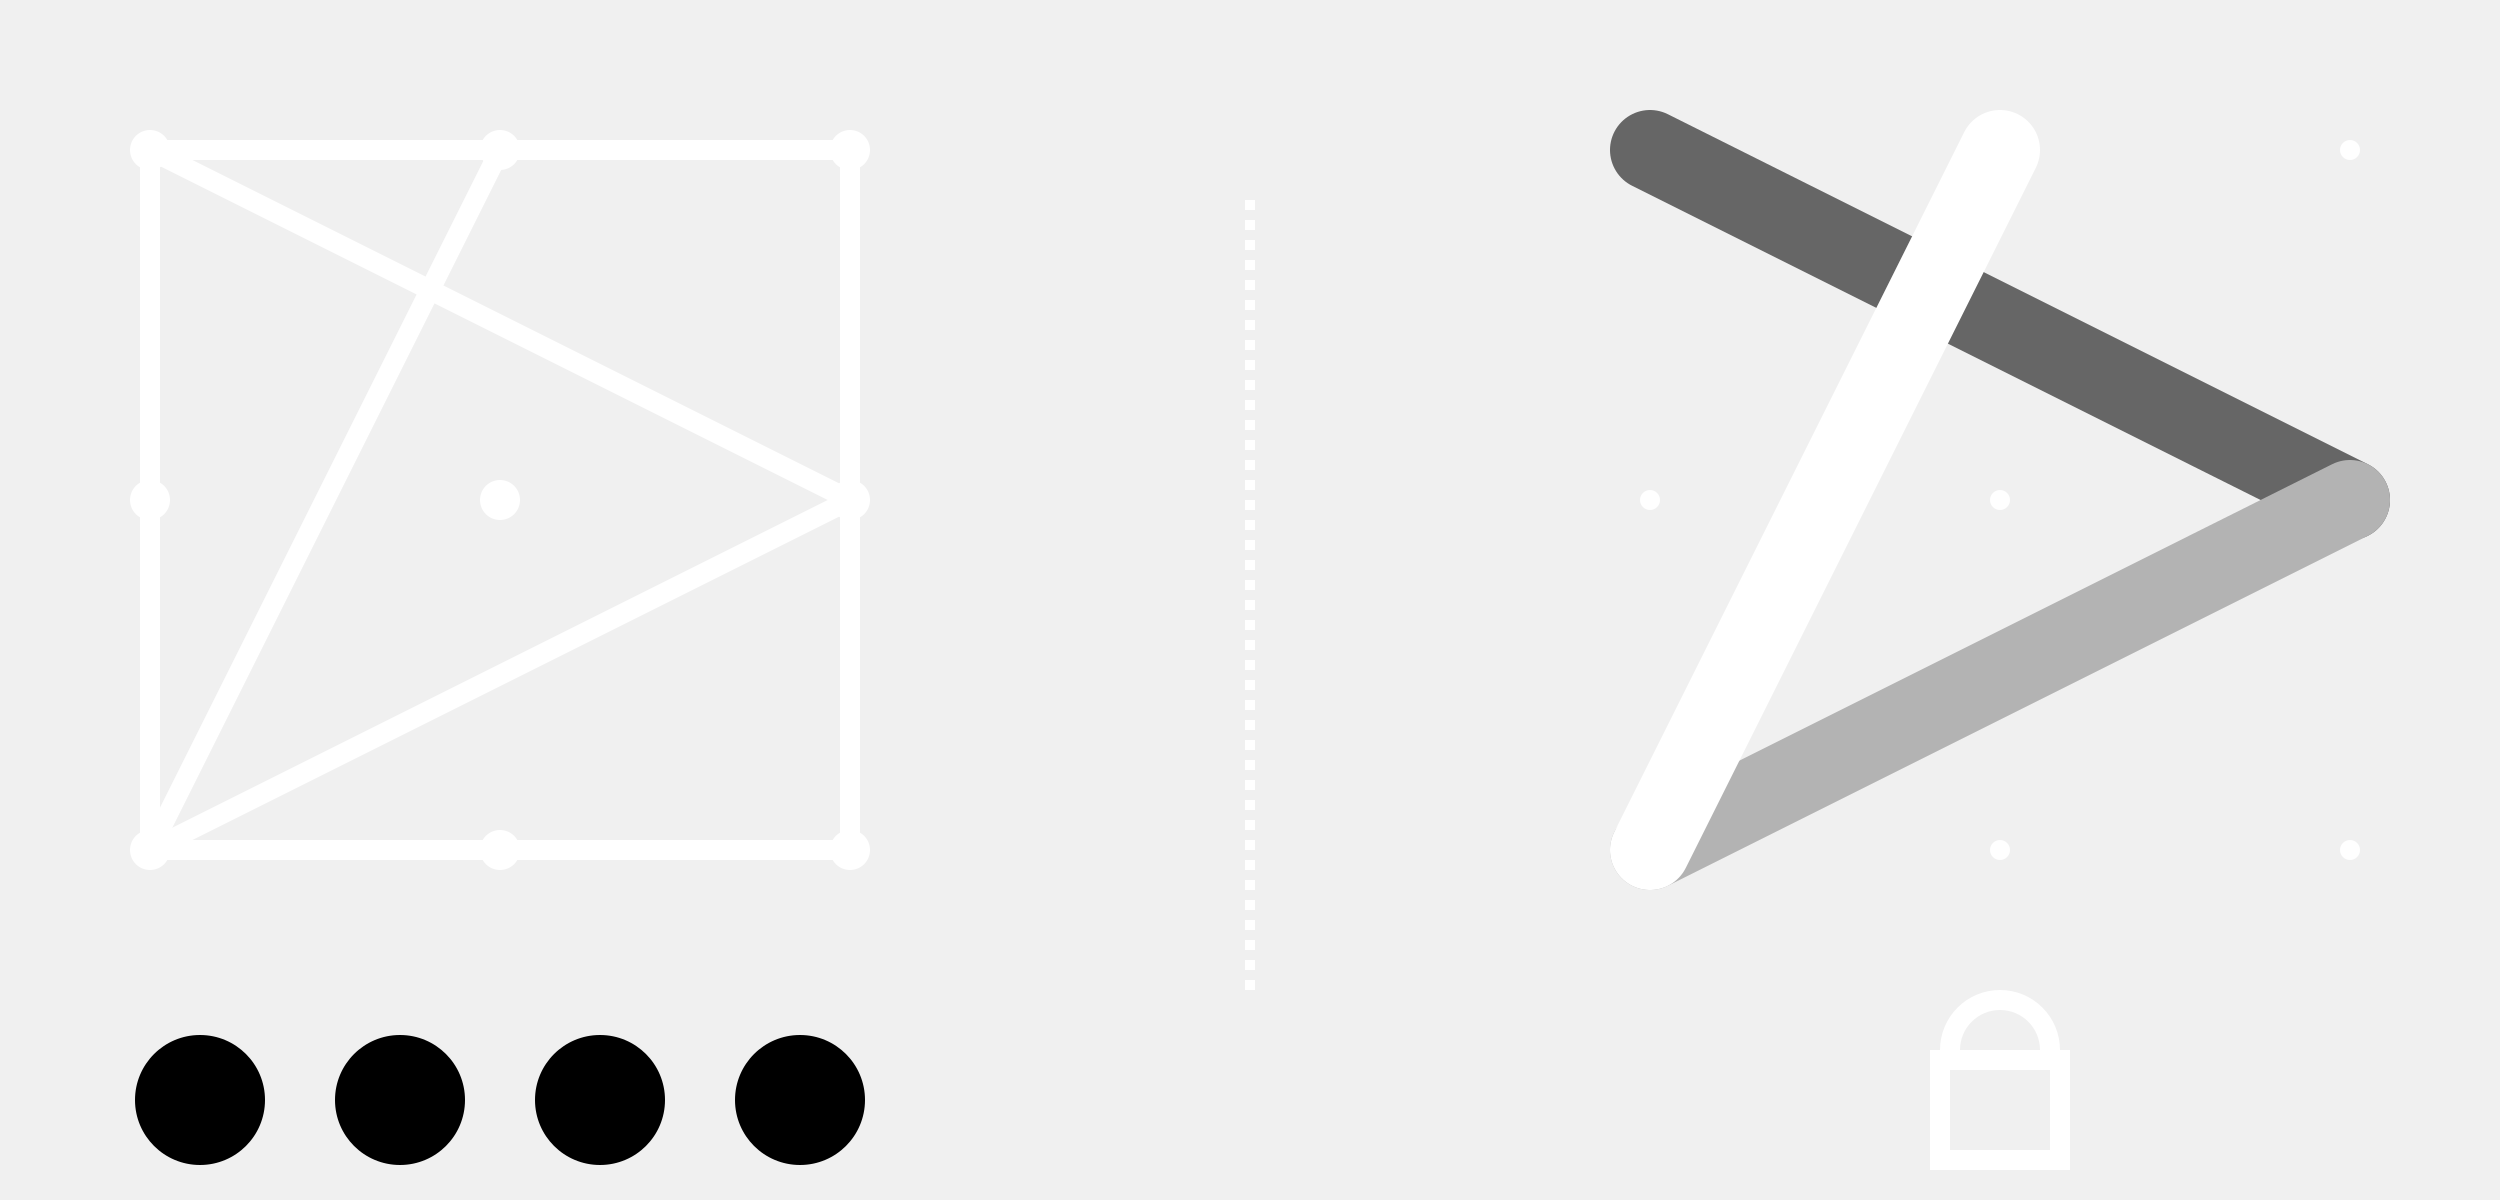
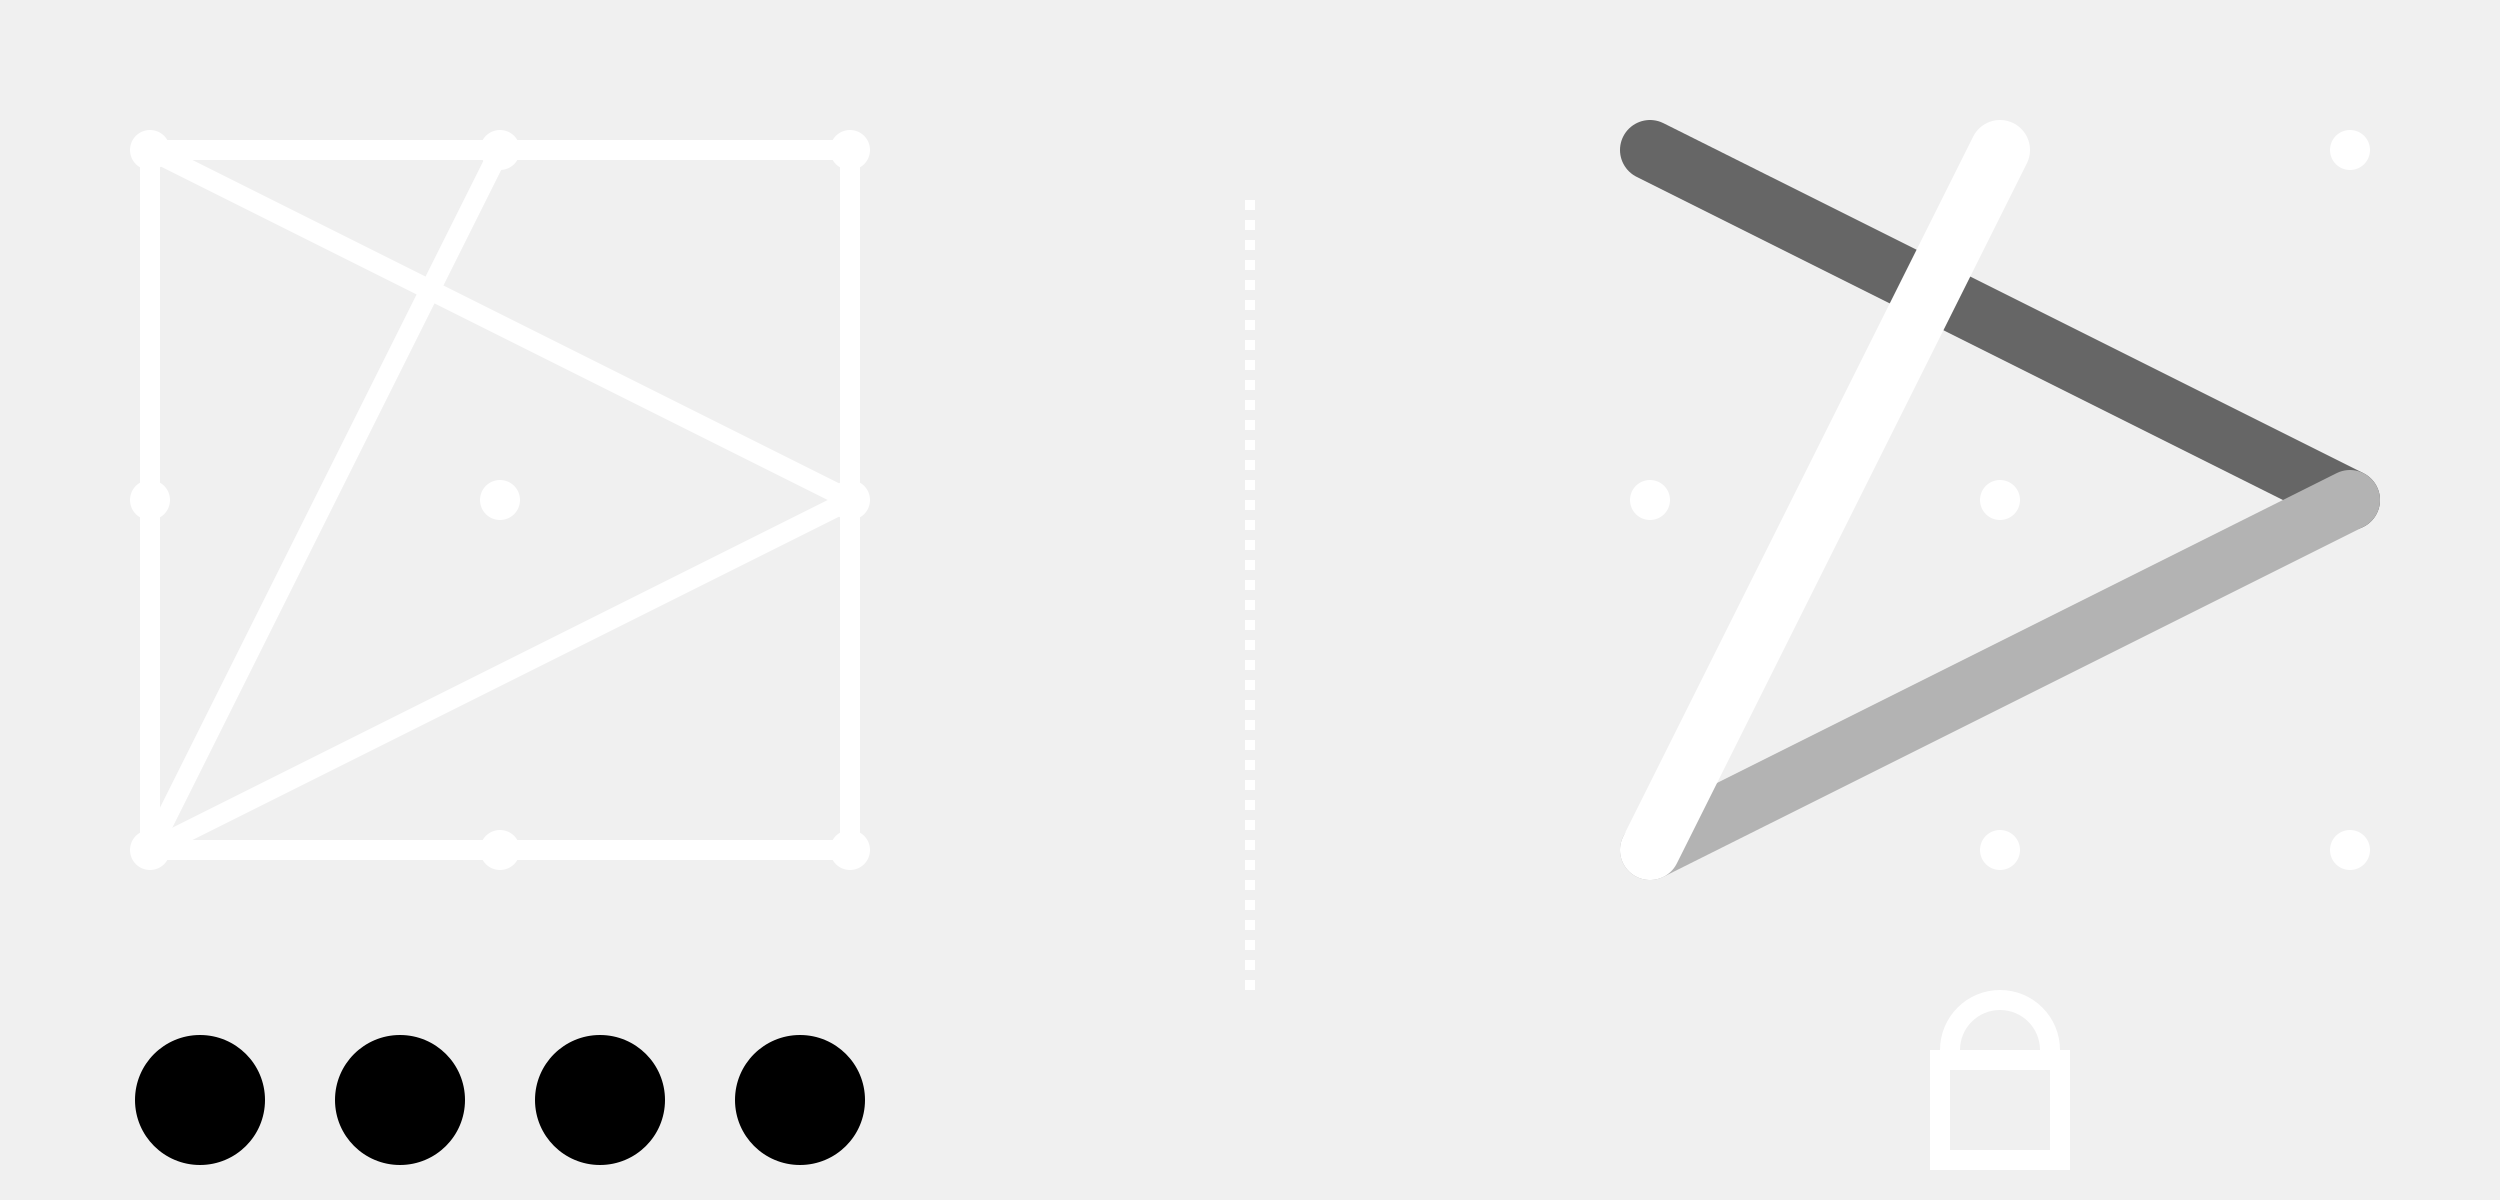
<svg xmlns="http://www.w3.org/2000/svg" version="1.1" viewBox="0 0 250 120" width="250" height="120" enable-background="new 0 0 250 120" xml:space="preserve">
  <g fill="#fff">
    <circle cx="15" cy="15" rel="0" r="2" />
    <circle cx="50" cy="15" rel="1" r="2" />
    <circle cx="85" cy="15" rel="2" r="2" />
    <circle cx="15" cy="50" rel="3" r="2" />
    <circle cx="50" cy="50" rel="4" r="2" />
    <circle cx="85" cy="50" rel="5" r="2" />
    <circle cx="15" cy="85" rel="6" r="2" />
    <circle cx="50" cy="85" rel="7" r="2" />
    <circle cx="85" cy="85" rel="8" r="2" />
  </g>
  <g fill="#fff">
    <circle cx="15" cy="15" class="bigdot bigdot-1" r="9" />
    <circle cx="50" cy="15" class="bigdot bigdot-2" r="9" />
    <circle cx="85" cy="15" class="bigdot bigdot-3" r="9" />
    <circle cx="15" cy="50" class="bigdot bigdot-4" r="9" />
    <circle cx="50" cy="50" class="bigdot bigdot-5" r="9" />
    <circle cx="85" cy="50" class="bigdot bigdot-6" r="9" />
    <circle cx="15" cy="85" class="bigdot bigdot-7" r="9" />
    <circle cx="50" cy="85" class="bigdot bigdot-8" r="9" />
    <circle cx="85" cy="85" class="bigdot bigdot-9" r="9" />
  </g>
  <g stroke-width="2" stroke-linecap="round" stroke="#ffffff" class="attempt-1">
    <line class="attempt-1-1 line-1" x1="15" y1="15" x2="50" y2="15" />
    <line class="attempt-1-2 line-1" x1="50" y1="15" x2="85" y2="15" />
    <line class="attempt-1-3 line-1" x1="85" y1="15" x2="85" y2="50" />
  </g>
  <g stroke-width="2" stroke-linecap="round" stroke="#ffffff" class="attempt-2">
    <line class="attempt-2-1 line-1" x1="15" y1="15" x2="15" y2="50" />
    <line class="attempt-2-2 line-1" x1="15" y1="50" x2="15" y2="85" />
    <line class="attempt-2-3 line-1" x1="15" y1="85" x2="50" y2="85" />
  </g>
  <g stroke-width="2" stroke-linecap="round" stroke="#ffffff" class="attempt-3">
    <line class="attempt-3-1 line-1" x1="15" y1="85" x2="50" y2="85" />
    <line class="attempt-3-2 line-1" x1="50" y1="85" x2="85" y2="85" />
    <line class="attempt-3-3 line-1" x1="85" y1="85" x2="85" y2="50" />
  </g>
  <g stroke-width="2" stroke-linecap="round" stroke="#ffffff" class="attempt-4">
    <line class="attempt-4-1 line-4" x1="15" y1="15" x2="85" y2="50" />
    <line class="attempt-4-2 line-4" x1="85" y1="50" x2="15" y2="85" />
    <line class="attempt-4-3 line-4" x1="15" y1="85" x2="50" y2="15" />
  </g>
  <g stroke-width="2">
    <circle class="result-pos result-pos-1" cx="15" cy="15" r="6.5" />
    <circle class="result-pos result-pos-2" cx="85" cy="50" r="6.5" />
    <circle class="result-pos result-pos-3" cx="15" cy="85" r="6.5" />
    <circle class="result-pos result-pos-4" cx="50" cy="15" r="6.5" />
  </g>
  <g stroke-width="2">
    <circle class="result-dot result-dot-1" cx="20" cy="110" r="6.5" />
    <circle class="result-dot result-dot-2" cx="40" cy="110" r="6.5" />
    <circle class="result-dot result-dot-3" cx="60" cy="110" r="6.5" />
    <circle class="result-dot result-dot-4" cx="80" cy="110" r="6.5" />
  </g>
  <line x1="125" y1="20" x2="125" y2="100" stroke="#fff" stroke-width="1" stroke-dasharray="1,1" />
  <g fill="#fff">
-     <circle cx="165" cy="15" r="1" />
-     <circle cx="200" cy="15" r="1" />
-     <circle cx="235" cy="15" r="1" />
-     <circle cx="165" cy="50" r="1" />
-     <circle cx="200" cy="50" r="1" />
-     <circle cx="235" cy="50" r="1" />
-     <circle cx="165" cy="85" r="1" />
-     <circle cx="200" cy="85" r="1" />
-     <circle cx="235" cy="85" r="1" />
-   </g>
-   <g stroke-width="8" stroke-linecap="round">
+     <circle cx="165" cy="15" r="2" />
+     <circle cx="200" cy="15" r="2" />
+     <circle cx="235" cy="15" r="2" />
+     <circle cx="165" cy="50" r="2" />
+     <circle cx="200" cy="50" r="2" />
+     <circle cx="235" cy="50" r="2" />
+     <circle cx="165" cy="85" r="2" />
+     <circle cx="200" cy="85" r="2" />
+     <circle cx="235" cy="85" r="2" />
+   </g>
+   <g stroke-width="6" stroke-linecap="round">
    <line class="model-1 line-4" x1="165" y1="15" x2="235" y2="50" stroke="#666666" />
    <line class="model-2 line-4" x1="235" y1="50" x2="165" y2="85" stroke="#b3b3b3" />
    <line class="model-3 line-4" x1="165" y1="85" x2="200" y2="15" stroke="#ffffff" />
  </g>
  <g stroke-width="2">
    <circle class="result-pos result-pos-1" cx="165" cy="15" r="6.5" />
    <circle class="result-pos result-pos-2" cx="235" cy="50" r="6.5" />
    <circle class="result-pos result-pos-3" cx="165" cy="85" r="6.5" />
    <circle class="result-pos result-pos-4" cx="200" cy="15" r="6.5" />
  </g>
  <rect x="194" y="106" width="12" height="10" stroke="#fff" stroke-width="2" fill="none" />
  <path d="M195,105A5,5 0,1,1 205,105" stroke="#fff" stroke-width="2" fill="none" />
  <style>
	  

    /* Attempts pattern (lines) **************************/

    .line-1 {stroke-dasharray: 35 35;}
    .line-4 {stroke-dasharray: 80 80;}

    .attempt-1-1 { animation: attempt-1-1 30s infinite; }
    .attempt-1-2 { animation: attempt-1-2 30s infinite; }
    .attempt-1-3 { animation: attempt-1-3 30s infinite; }

    .attempt-2-1 { animation: attempt-2-1 30s infinite; }
    .attempt-2-2 { animation: attempt-2-2 30s infinite; }
    .attempt-2-3 { animation: attempt-2-3 30s infinite; }

    .attempt-3-1 { animation: attempt-3-1 30s infinite; }
    .attempt-3-2 { animation: attempt-3-2 30s infinite; }
    .attempt-3-3 { animation: attempt-3-3 30s infinite; }

    .attempt-4-1 { animation: attempt-4-1 30s infinite; }
    .attempt-4-2 { animation: attempt-4-2 30s infinite; }
    .attempt-4-3 { animation: attempt-4-3 30s infinite; }


    /* Attempt n.1 */
		@keyframes attempt-1-1 {
	    0%      {stroke-dashoffset: 35;}
	    1%      {stroke-dashoffset: 35;}
	    2%      {stroke-dashoffset: 0;}
	    23.999% {stroke-dashoffset: 0;}
	    24%     {stroke-dashoffset: 35;}
	    100%    {stroke-dashoffset: 35;}
		}

		@keyframes attempt-1-2 {
	    0%      {stroke-dashoffset: 35;}
	    2%      {stroke-dashoffset: 35;}
	    3%      {stroke-dashoffset: 0;}
	    23.999% {stroke-dashoffset: 0;}
	    24%     {stroke-dashoffset: 35;}
	    100%    {stroke-dashoffset: 35;}
		}

		@keyframes attempt-1-3 {
	    0%      {stroke-dashoffset: 35;}
	    3%      {stroke-dashoffset: 35;}
	    4%      {stroke-dashoffset: 0;}
	    23.999% {stroke-dashoffset: 0;}
	    24%     {stroke-dashoffset: 35;}
	    100%    {stroke-dashoffset: 35;}
		}


		/* Attempt n.2 */
		@keyframes attempt-2-1 {
	    0%       {stroke-dashoffset: 35;}
	    26%      {stroke-dashoffset: 35;}
	    27%      {stroke-dashoffset: 0;}
	    48.999%  {stroke-dashoffset: 0;}
	    49%      {stroke-dashoffset: 35;}
	    100%     {stroke-dashoffset: 35;}
		}

		@keyframes attempt-2-2 {
	    0%       {stroke-dashoffset: 35;}
	    27%      {stroke-dashoffset: 35;}
	    28%      {stroke-dashoffset: 0;}
	    48.999%  {stroke-dashoffset: 0;}
	    49%      {stroke-dashoffset: 35;}
	    100%     {stroke-dashoffset: 35;}
		}

		@keyframes attempt-2-3 {
	    0%       {stroke-dashoffset: 35;}
	    28%      {stroke-dashoffset: 35;}
	    29%      {stroke-dashoffset: 0;}
	    48.999%  {stroke-dashoffset: 0;}
	    49%      {stroke-dashoffset: 35;}
	    100%     {stroke-dashoffset: 35;}
		}


		/* Attempt n.3 */
		@keyframes attempt-3-1 {
	    0%      {stroke-dashoffset: 35;}
	    51%     {stroke-dashoffset: 35;}
	    52%     {stroke-dashoffset: 0;}
	    73.999% {stroke-dashoffset: 0;}
	    74%     {stroke-dashoffset: 35;}
	    100%    {stroke-dashoffset: 35;}
		}

		@keyframes attempt-3-2 {
	    0%      {stroke-dashoffset: 35;}
	    52%     {stroke-dashoffset: 35;}
	    53%     {stroke-dashoffset: 0;}
	    73.999% {stroke-dashoffset: 0;}
	    74%     {stroke-dashoffset: 35;}
	    100%    {stroke-dashoffset: 35;}
		}

		@keyframes attempt-3-3 {
	    0%      {stroke-dashoffset: 35;}
	    53%     {stroke-dashoffset: 35;}
	    54%     {stroke-dashoffset: 0;}
	    73.999% {stroke-dashoffset: 0;}
	    74%     {stroke-dashoffset: 35;}
	    100%    {stroke-dashoffset: 35;}
		}


		/* Attempt n.4 */
		@keyframes attempt-4-1 {
	    0%      {stroke-dashoffset: 80;}
	    76%     {stroke-dashoffset: 80;}
	    77%     {stroke-dashoffset: 0;}
	    98.999% {stroke-dashoffset: 0;}
	    99%     {stroke-dashoffset: 80;}
	    100%    {stroke-dashoffset: 80;}
		}

		@keyframes attempt-4-2 {
	    0%      {stroke-dashoffset: 80;}
	    77%     {stroke-dashoffset: 80;}
	    78%     {stroke-dashoffset: 0;}
	    98.999% {stroke-dashoffset: 0;}
	    99%     {stroke-dashoffset: 80;}
	    100%    {stroke-dashoffset: 80;}
		}

		@keyframes attempt-4-3 {
	    0%      {stroke-dashoffset: 80;}
	    78%     {stroke-dashoffset: 80;}
	    79%     {stroke-dashoffset: 0;}
	    98.999% {stroke-dashoffset: 0;}
	    99%     {stroke-dashoffset: 80;}
	    100%    {stroke-dashoffset: 80;}
		}


		/* Model pattern (lines) *****************************/
		
    .model-1 { animation: model-1 7.5s infinite; }
    .model-2 { animation: model-2 7.5s infinite; }
    .model-3 { animation: model-3 7.5s infinite; }

		@keyframes model-1 {
	    0%      {stroke-dashoffset: 80;}
	    4%      {stroke-dashoffset: 80;}
	    8%      {stroke-dashoffset: 0;}
	    95.999% {stroke-dashoffset: 0;}
	    96%     {stroke-dashoffset: 80;}
	    100%    {stroke-dashoffset: 80;}
		}

		@keyframes model-2 {
	    0%      {stroke-dashoffset: 80;}
	    8%      {stroke-dashoffset: 80;}
	    12%     {stroke-dashoffset: 0;}
	    95.999% {stroke-dashoffset: 0;}
	    96%     {stroke-dashoffset: 80;}
	    100%    {stroke-dashoffset: 80;}
		}

		@keyframes model-3 {
	    0%      {stroke-dashoffset: 80;}
	    12%     {stroke-dashoffset: 80;}
	    16%     {stroke-dashoffset: 0;}
	    95.999% {stroke-dashoffset: 0;}
	    96%     {stroke-dashoffset: 80;}
	    100%    {stroke-dashoffset: 80;}
		}


		/* Big dots (aka flash) ******************************/
		
		.bigdot { fill-opacity: 0; }

		.bigdot-1 { animation: bigdot-1 30s infinite; }
		.bigdot-2 { animation: bigdot-2 30s infinite; }
		.bigdot-3 { animation: bigdot-3 30s infinite; }
		.bigdot-4 { animation: bigdot-4 30s infinite; }
		.bigdot-5 { }
		.bigdot-6 { animation: bigdot-6 30s infinite; }
		.bigdot-7 { animation: bigdot-7 30s infinite; }
		.bigdot-8 { animation: bigdot-8 30s infinite; }
		.bigdot-9 { animation: bigdot-9 30s infinite; }

		@keyframes bigdot-1 {
	    0.999%   {fill-opacity: 0;}
	    1%       {fill-opacity: 1;}
	    2%       {fill-opacity: 0;}

	    25.999%  {fill-opacity: 0;}
	    26%      {fill-opacity: 1;}
	    27%      {fill-opacity: 0;}

	    75.999%  {fill-opacity: 0;}
	    76%      {fill-opacity: 1;}
	    77%      {fill-opacity: 0;}
	  }

		@keyframes bigdot-2 {
	    1.999%   {fill-opacity: 0;}
	    2%       {fill-opacity: 1;}
	    3%       {fill-opacity: 0;}

	    78.999%  {fill-opacity: 0;}
	    79%      {fill-opacity: 1;}
	    80%      {fill-opacity: 0;}
	  }

		@keyframes bigdot-3 {
	    2.999%   {fill-opacity: 0;}
	    3%       {fill-opacity: 1;}
	    4%       {fill-opacity: 0;}
	  }

		@keyframes bigdot-4 {
	    26.999%  {fill-opacity: 0;}
	    27%      {fill-opacity: 1;}
	    28%      {fill-opacity: 0;}
	  }

		@keyframes bigdot-6 {
	    3.999%   {fill-opacity: 0;}
	    4%       {fill-opacity: 1;}
	    5%       {fill-opacity: 0;}

	    53.999%  {fill-opacity: 0;}
	    54%      {fill-opacity: 1;}
	    55%      {fill-opacity: 0;}

	    76.999%  {fill-opacity: 0;}
	    77%      {fill-opacity: 1;}
	    78%      {fill-opacity: 0;}
	  }

		@keyframes bigdot-7 {
	    27.999%  {fill-opacity: 0;}
	    28%      {fill-opacity: 1;}
	    29%      {fill-opacity: 0;}

	    50.999%  {fill-opacity: 0;}
	    51%      {fill-opacity: 1;}
	    52%      {fill-opacity: 0;}

	    77.999%  {fill-opacity: 0;}
	    78%      {fill-opacity: 1;}
	    79%      {fill-opacity: 0;}
	  }

		@keyframes bigdot-8 {
	    28.999%  {fill-opacity: 0;}
	    29%      {fill-opacity: 1;}
	    30%      {fill-opacity: 0;}

	    51.999%  {fill-opacity: 0;}
	    52%      {fill-opacity: 1;}
	    53%      {fill-opacity: 0;}
	  }

		@keyframes bigdot-9 {
	    52.999%  {fill-opacity: 0;}
	    53%      {fill-opacity: 1;}
	    54%      {fill-opacity: 0;}
	  }


    /* Result dots ***************************************/

    .result-dot {
    	stroke-opacity: 0;
    	stroke: #000;
    	fill: #000;
    }

    .result-dot-1 { animation: result-dot-1 30s infinite; }
    .result-dot-2 { animation: result-dot-2 30s infinite .1s; }
    .result-dot-3 { animation: result-dot-3 30s infinite .2s; }
    .result-dot-4 { animation: result-dot-4 30s infinite .3s; }

		@keyframes result-dot-1 {
			4%   {stroke-opacity: 0; stroke: #000; fill: #000;}
	    5%   {stroke-opacity: 1; stroke: #fff; fill: #fff;}
	    23%  {stroke-opacity: 1; stroke: #fff; fill: #fff;}
	    24%  {stroke-opacity: 0; stroke: #000; fill: #000;}

	    29%  {stroke-opacity: 0; stroke: #000; fill: #000;}
	    30%  {stroke-opacity: 1; stroke: #fff; fill: #fff;}
	    48%  {stroke-opacity: 1; stroke: #fff; fill: #fff;}
	    49%  {stroke-opacity: 0; stroke: #000; fill: #000;}

	    54%  {stroke-opacity: 0; stroke: #000; fill: #000;}
	    55%  {stroke-opacity: 1; stroke: #fff; fill: #000;}
	    73%  {stroke-opacity: 1; stroke: #fff; fill: #000;}
	    74%  {stroke-opacity: 0; stroke: #000; fill: #000;}

	    79%  {stroke-opacity: 0; stroke: #000; fill: #000;}
	    80%  {stroke-opacity: 1; stroke: #fff; fill: #fff;}
	    98%  {stroke-opacity: 1; stroke: #fff; fill: #fff;}
	    99%  {stroke-opacity: 0; stroke: #000; fill: #000;}
		}

		@keyframes result-dot-2 {
			4%   {stroke-opacity: 0; stroke: #000; fill: #000;}
	    5%   {stroke-opacity: 1; stroke: #fff; fill: #000;}
	    23%  {stroke-opacity: 1; stroke: #fff; fill: #000;}
	    24%  {stroke-opacity: 0; stroke: #000; fill: #000;}

	    29%  {stroke-opacity: 0; stroke: #000; fill: #000;}
	    30%  {stroke-opacity: 1; stroke: #fff; fill: #fff;}
	    48%  {stroke-opacity: 1; stroke: #fff; fill: #fff;}
	    49%  {stroke-opacity: 0; stroke: #000; fill: #000;}

	    54%  {stroke-opacity: 0; stroke: #000; fill: #000;}
	    55%  {stroke-opacity: 1; stroke: #fff; fill: #000;}
	    73%  {stroke-opacity: 1; stroke: #fff; fill: #000;}
	    74%  {stroke-opacity: 0; stroke: #000; fill: #000;}

	    79%  {stroke-opacity: 0; stroke: #000; fill: #000;}
	    80%  {stroke-opacity: 1; stroke: #fff; fill: #fff;}
	    98%  {stroke-opacity: 1; stroke: #fff; fill: #fff;}
	    99%  {stroke-opacity: 0; stroke: #000; fill: #000;}
		}

		@keyframes result-dot-3 {
			/* No step 2 and 3 */
			
			4%   {stroke-opacity: 0; stroke: #000; fill: #000;}
	    5%   {stroke-opacity: 1; stroke: #fff; fill: #000;}
	    23%  {stroke-opacity: 1; stroke: #fff; fill: #000;}
	    24%  {stroke-opacity: 0; stroke: #000; fill: #000;}

	    79%  {stroke-opacity: 0; stroke: #000; fill: #000;}
	    80%  {stroke-opacity: 1; stroke: #fff; fill: #fff;}
	    98%  {stroke-opacity: 1; stroke: #fff; fill: #fff;}
	    99%  {stroke-opacity: 0; stroke: #000; fill: #000;}
		}

		@keyframes result-dot-4 {
			/* No step 1, 2 and 3 */

	    79%  {stroke-opacity: 0; stroke: #000; fill: #000;}
	    80%  {stroke-opacity: 1; stroke: #fff; fill: #fff;}
	    98%  {stroke-opacity: 1; stroke: #fff; fill: #fff;}
	    99%  {stroke-opacity: 0; stroke: #000; fill: #000;}
		}


		/* Result pos ****************************************/

		.result-pos {
			stroke-opacity: 0;
			fill-opacity: 0;
		}

		.result-pos-1 { animation: result-pos-1 30s infinite; }
    .result-pos-2 { animation: result-pos-2 30s infinite .1s; }
    .result-pos-3 { animation: result-pos-3 30s infinite .2s; }
    .result-pos-4 { animation: result-pos-4 30s infinite .3s; }

		@keyframes result-pos-1 {
			4%   {stroke-opacity: 0; stroke: #000; fill-opacity: 0; fill: #000;}
	    5%   {stroke-opacity: 1; stroke: #fff; fill-opacity: 1; fill: #fff;}
	    23%  {stroke-opacity: 1; stroke: #fff; fill-opacity: 1; fill: #fff;}
	    24%  {stroke-opacity: 0; stroke: #000; fill-opacity: 0; fill: #000;}

	    29%  {stroke-opacity: 0; stroke: #000; fill-opacity: 0; fill: #000;}
	    30%  {stroke-opacity: 1; stroke: #fff; fill-opacity: 1; fill: #fff;}
	    48%  {stroke-opacity: 1; stroke: #fff; fill-opacity: 1; fill: #fff;}
	    49%  {stroke-opacity: 0; stroke: #000; fill-opacity: 0; fill: #000;}

	    79%  {stroke-opacity: 0; stroke: #000; fill-opacity: 0; fill: #000;}
	    80%  {stroke-opacity: 1; stroke: #fff; fill-opacity: 1; fill: #fff;}
	    98%  {stroke-opacity: 1; stroke: #fff; fill-opacity: 1; fill: #fff;}
	    99%  {stroke-opacity: 0; stroke: #000; fill-opacity: 0; fill: #000;}
		}

		@keyframes result-pos-2 {
			4%   {stroke-opacity: 0; stroke: #000; fill-opacity: 0; fill: #000;}
	    5%   {stroke-opacity: 1; stroke: #fff; fill-opacity: 1; fill: #000;}
	    23%  {stroke-opacity: 1; stroke: #fff; fill-opacity: 1; fill: #000;}
	    24%  {stroke-opacity: 0; stroke: #000; fill-opacity: 0; fill: #000;}

			54%  {stroke-opacity: 0; stroke: #000; fill-opacity: 0; fill: #000;}
	    55%  {stroke-opacity: 1; stroke: #fff; fill-opacity: 1; fill: #000;}
	    73%  {stroke-opacity: 1; stroke: #fff; fill-opacity: 1; fill: #000;}
	  	74%  {stroke-opacity: 0; stroke: #000; fill-opacity: 0; fill: #000;}

	    79%  {stroke-opacity: 0; stroke: #000; fill-opacity: 0; fill: #000;}
	    80%  {stroke-opacity: 1; stroke: #fff; fill-opacity: 1; fill: #fff;}
	    98%  {stroke-opacity: 1; stroke: #fff; fill-opacity: 1; fill: #fff;}
	    99%  {stroke-opacity: 0; stroke: #000; fill-opacity: 0; fill: #000;}
		}

		@keyframes result-pos-3 {
	    29%  {stroke-opacity: 0; stroke: #000; fill-opacity: 0; fill: #000;}
	    30%  {stroke-opacity: 1; stroke: #fff; fill-opacity: 1; fill: #fff;}
	    48%  {stroke-opacity: 1; stroke: #fff; fill-opacity: 1; fill: #fff;}
	    49%  {stroke-opacity: 0; stroke: #000; fill-opacity: 0; fill: #000;}

			54%  {stroke-opacity: 0; stroke: #000; fill-opacity: 0; fill: #000;}
	    55%  {stroke-opacity: 1; stroke: #fff; fill-opacity: 1; fill: #000;}
	    73%  {stroke-opacity: 1; stroke: #fff; fill-opacity: 1; fill: #000;}
	  	74%  {stroke-opacity: 0; stroke: #000; fill-opacity: 0; fill: #000;}

	    79%  {stroke-opacity: 0; stroke: #000; fill-opacity: 0; fill: #000;}
	    80%  {stroke-opacity: 1; stroke: #fff; fill-opacity: 1; fill: #fff;}
	    98%  {stroke-opacity: 1; stroke: #fff; fill-opacity: 1; fill: #fff;}
	    99%  {stroke-opacity: 0; stroke: #000; fill-opacity: 0; fill: #000;}
		}

		@keyframes result-pos-4 {
			4%   {stroke-opacity: 0; stroke: #000; fill-opacity: 0; fill: #000;}
	    5%   {stroke-opacity: 1; stroke: #fff; fill-opacity: 1; fill: #000;}
	    23%  {stroke-opacity: 1; stroke: #fff; fill-opacity: 1; fill: #000;}
	    24%  {stroke-opacity: 0; stroke: #000; fill-opacity: 0; fill: #000;}

	    79%  {stroke-opacity: 0; stroke: #000; fill-opacity: 0; fill: #000;}
	    80%  {stroke-opacity: 1; stroke: #fff; fill-opacity: 1; fill: #fff;}
	    98%  {stroke-opacity: 1; stroke: #fff; fill-opacity: 1; fill: #fff;}
	    99%  {stroke-opacity: 0; stroke: #000; fill-opacity: 0; fill: #000;}
		}


	</style>
</svg>
